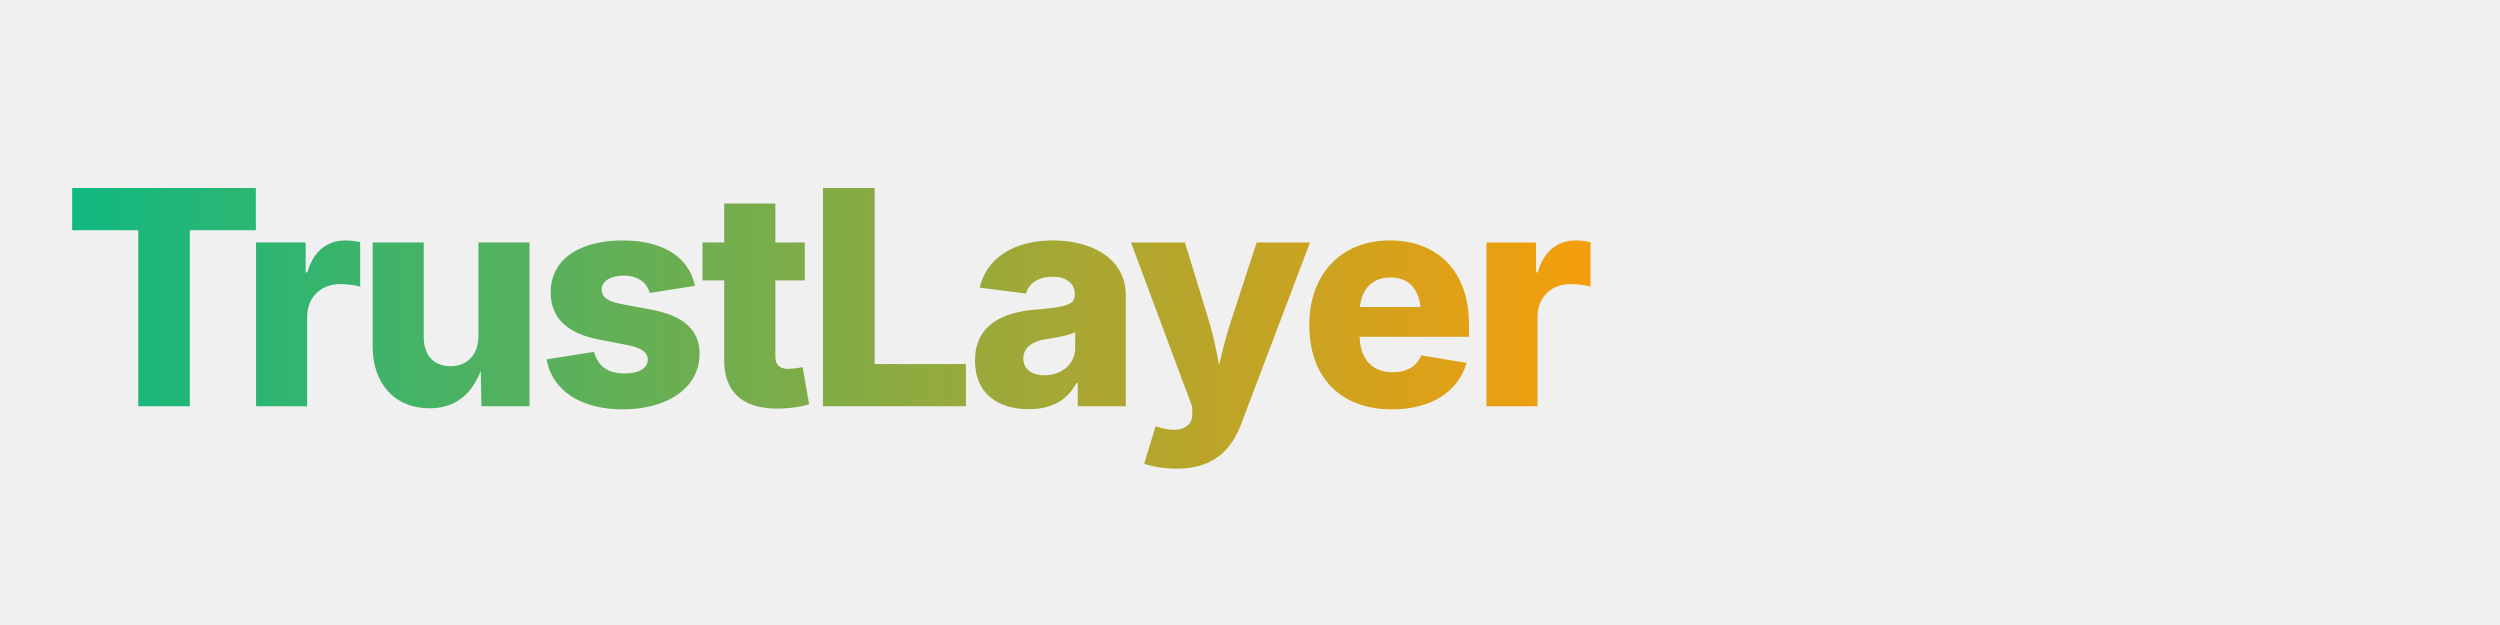
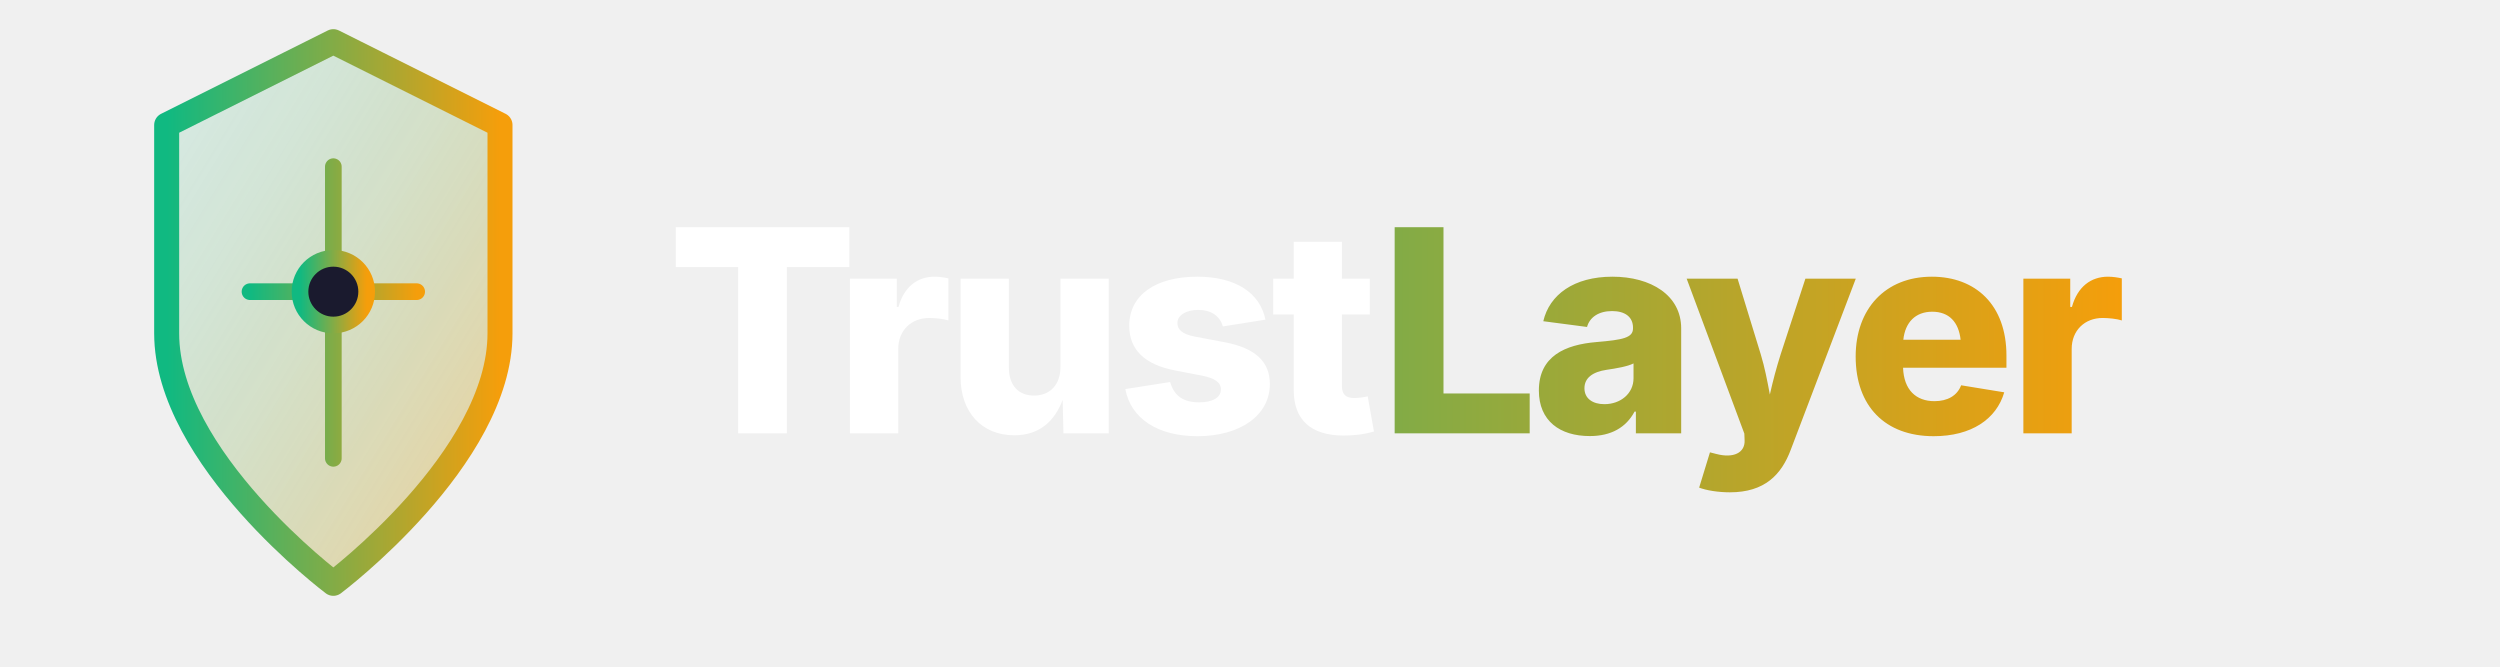
- <svg xmlns="http://www.w3.org/2000/svg" width="400" height="100" viewBox="0 0 400 100">
+ <svg xmlns="http://www.w3.org/2000/svg" viewBox="0 0 300 80" width="300" height="80">
  <defs>
-     <linearGradient id="brandGradient" x1="0%" y1="0%" x2="100%" y2="0%">
+     <linearGradient id="brandGrad" x1="0%" y1="0%" x2="100%" y2="0%">
      <stop offset="0%" stop-color="#10b981" />
      <stop offset="100%" stop-color="#f59e0b" />
    </linearGradient>
+     <linearGradient id="shieldFill" x1="0%" y1="0%" x2="100%" y2="100%">
+       <stop offset="0%" stop-color="#10b981" stop-opacity="0.1" />
+       <stop offset="100%" stop-color="#f59e0b" stop-opacity="0.4" />
+     </linearGradient>
  </defs>
-   <text x="10" y="65" font-family="-apple-system, BlinkMacSystemFont, 'Inter', 'Segoe UI', Roboto, Helvetica, Arial, sans-serif" font-size="48" font-weight="800" letter-spacing="-1.5" fill="url(#brandGradient)">
-     TrustLayer
+   <path d="M 20,15 L 40,5 L 60,15 L 60,40 C 60,55 40,70 40,70 C 40,70 20,55 20,40 Z" fill="url(#shieldFill)" stroke="url(#brandGrad)" stroke-width="3" stroke-linejoin="round" />
+   <path d="M 40,20 L 40,55 M 30,35 L 50,35" stroke="url(#brandGrad)" stroke-width="2" stroke-linecap="round" />
+   <circle cx="40" cy="35" r="4" fill="#1a1a2e" stroke="url(#brandGrad)" stroke-width="2" />
+   <text x="80" y="52" font-family="-apple-system, BlinkMacSystemFont, 'Inter', 'Segoe UI', Roboto, Helvetica, Arial, sans-serif" font-weight="800" font-size="34" fill="#ffffff" letter-spacing="-1">
+     Trust<tspan fill="url(#brandGrad)">Layer</tspan>
  </text>
</svg>
